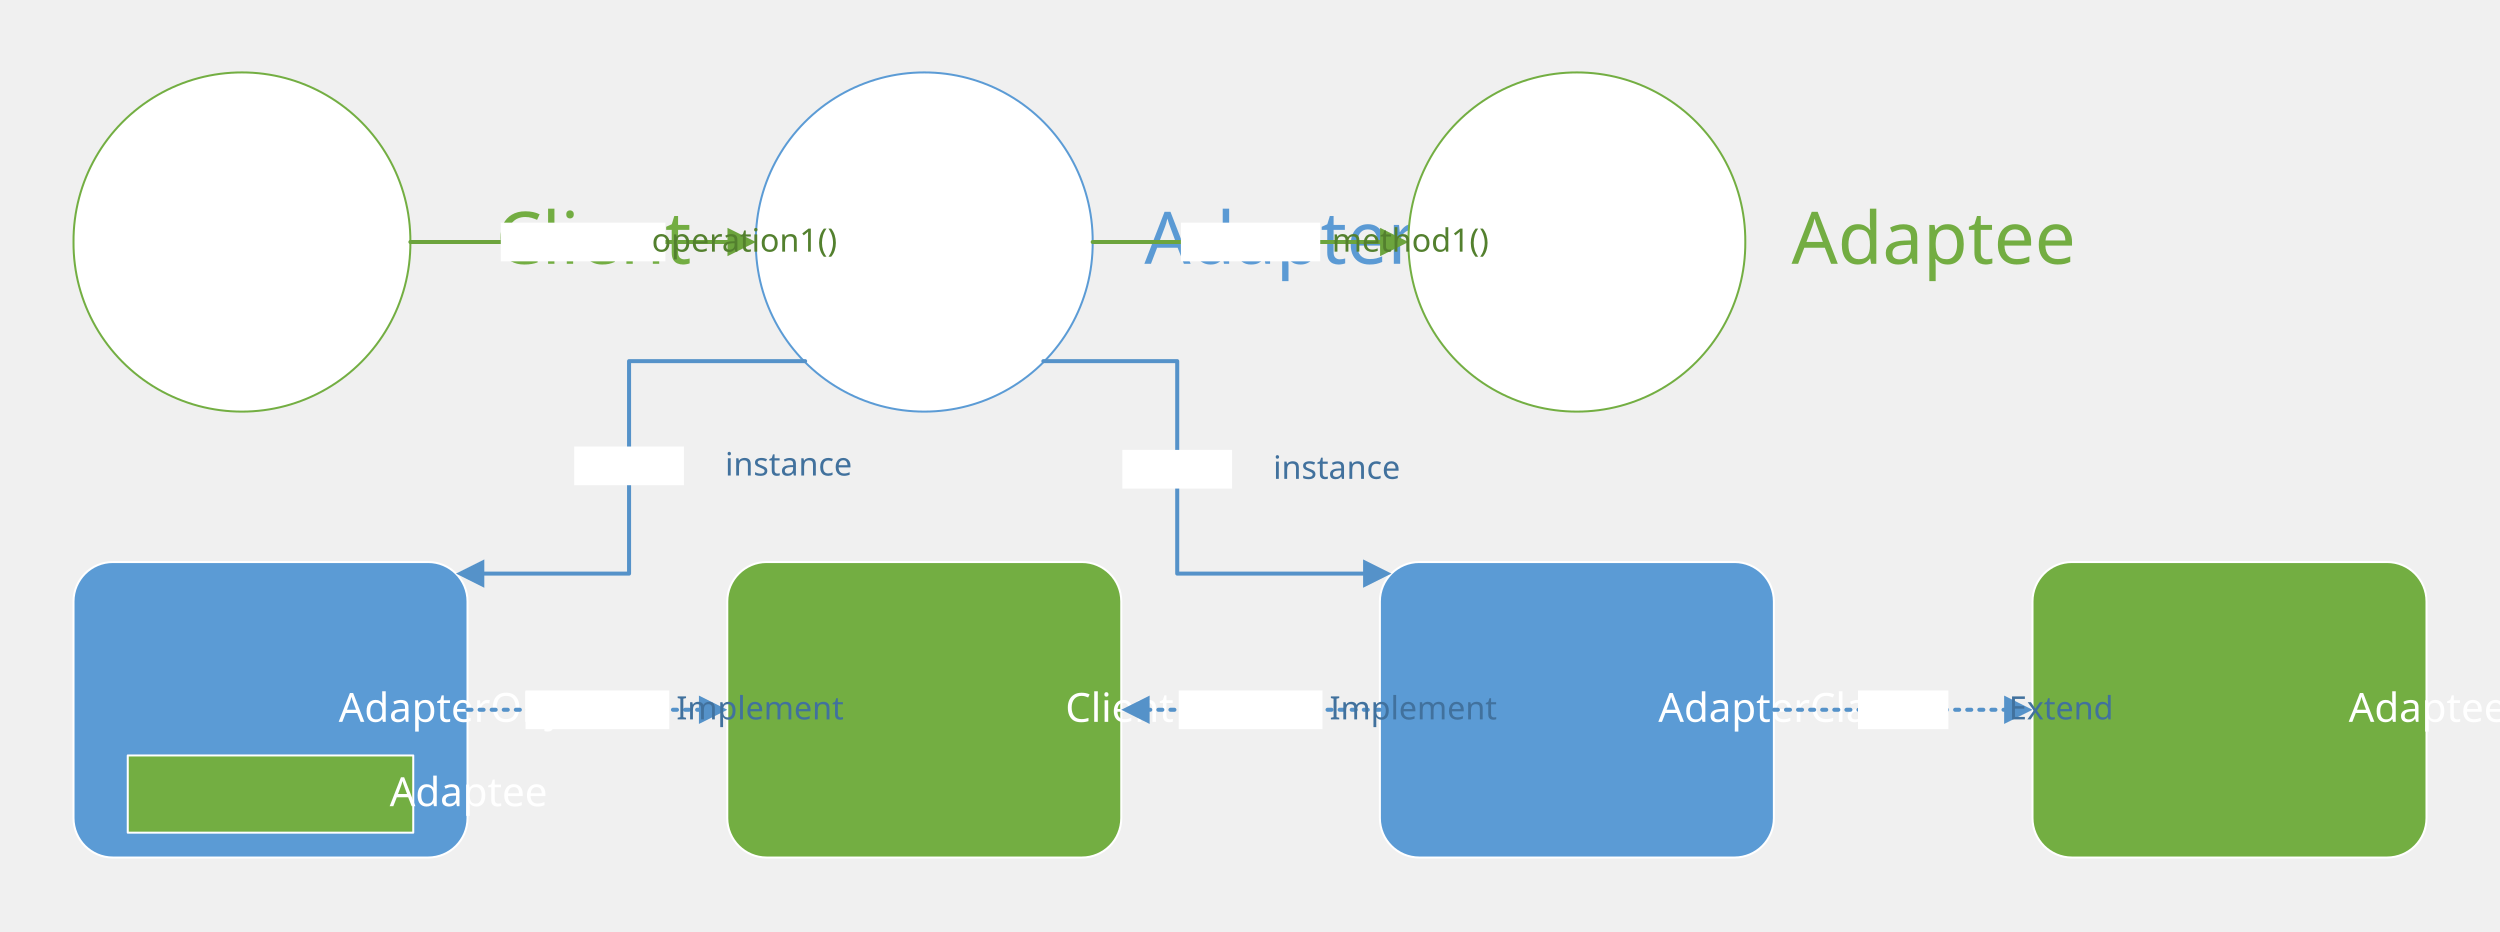
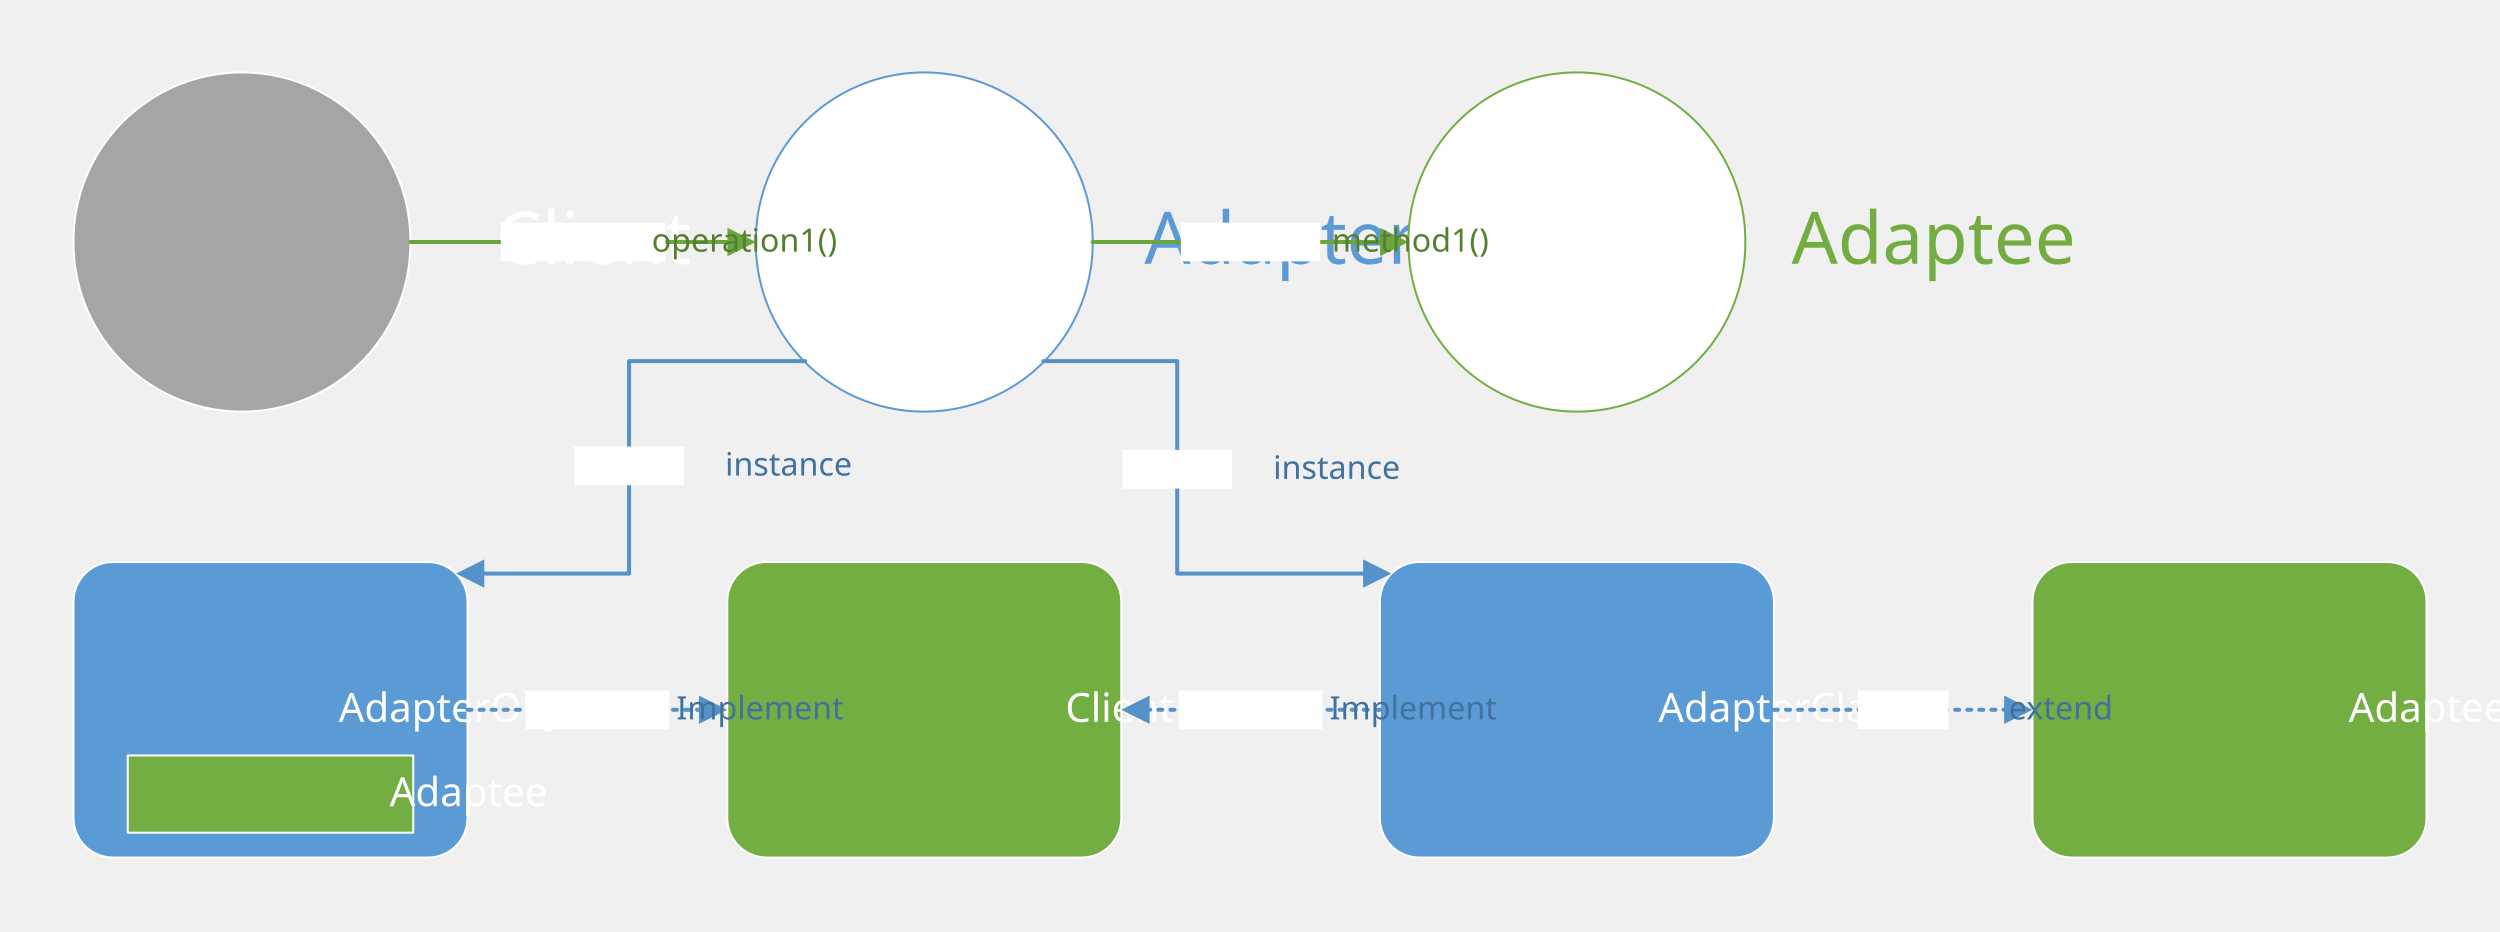
- <svg xmlns="http://www.w3.org/2000/svg" xmlns:ns1="http://schemas.microsoft.com/visio/2003/SVGExtensions/" xmlns:xlink="http://www.w3.org/1999/xlink" width="8.619in" height="3.21in" viewBox="0 0 620.579 231.098" xml:space="preserve" color-interpolation-filters="sRGB" class="st17">
+ <svg xmlns="http://www.w3.org/2000/svg" xmlns:ns1="http://schemas.microsoft.com/visio/2003/SVGExtensions/" xmlns:xlink="http://www.w3.org/1999/xlink" width="8.619in" height="3.21in" viewBox="0 0 620.579 231.098" xml:space="preserve" color-interpolation-filters="sRGB" class="st18">
  <ns1:documentProperties ns1:langID="1033" ns1:metric="true" ns1:viewMarkup="false">
    <ns1:userDefs>
      <ns1:ud ns1:nameU="msvSubprocessMaster" ns1:prompt="" ns1:val="VT4(Rectangle)" />
      <ns1:ud ns1:nameU="msvNoAutoConnect" ns1:val="VT0(1):26" />
    </ns1:userDefs>
  </ns1:documentProperties>
  <style type="text/css">
	
		.st1 {fill:#73ae42;stroke:#ffffff;stroke-linecap:round;stroke-linejoin:round;stroke-width:0.5}
		.st2 {fill:#ffffff;font-family:Calibri;font-size:0.833em}
		.st3 {fill:#5b9bd5;stroke:#ffffff;stroke-linecap:round;stroke-linejoin:round;stroke-width:0.5}
		.st4 {marker-end:url(#mrkr4-18);stroke:#5592c9;stroke-dasharray:1,2;stroke-linecap:round;stroke-linejoin:round;stroke-width:1}
		.st5 {fill:#5592c9;fill-opacity:1;stroke:#5592c9;stroke-opacity:1;stroke-width:0.284}
		.st6 {fill:#ffffff;stroke:none;stroke-linecap:butt;stroke-width:7.2}
		.st7 {fill:#41719d;font-family:Calibri;font-size:0.667em}
		.st8 {fill:#ffffff;stroke:#5b9bd5;stroke-linecap:round;stroke-linejoin:round;stroke-width:0.5}
		.st9 {fill:#5b9ad4;font-family:Calibri;font-size:1.5em}
- 		.st10 {fill:#ffffff;stroke:#73ae42;stroke-linecap:round;stroke-linejoin:round;stroke-width:0.5}
- 		.st11 {fill:#73ad42;font-family:Calibri;font-size:1.5em}
- 		.st12 {marker-end:url(#mrkr4-52);stroke:#6ca43d;stroke-linecap:round;stroke-linejoin:round;stroke-width:1}
- 		.st13 {fill:#6ca43d;fill-opacity:1;stroke:#6ca43d;stroke-opacity:1;stroke-width:0.284}
- 		.st14 {fill:#53802e;font-family:Calibri;font-size:0.667em}
- 		.st15 {marker-end:url(#mrkr4-18);stroke:#5592c9;stroke-linecap:round;stroke-linejoin:round;stroke-width:1}
- 		.st16 {fill:#ffffff;stroke:none;stroke-linecap:butt}
- 		.st17 {fill:none;fill-rule:evenodd;font-size:12px;overflow:visible;stroke-linecap:square;stroke-miterlimit:3}
+ 		.st10 {fill:#a5a5a5;stroke:#ffffff;stroke-linecap:round;stroke-linejoin:round;stroke-width:0.5}
+ 		.st11 {fill:#ffffff;font-family:Calibri;font-size:1.5em}
+ 		.st12 {fill:#ffffff;stroke:#73ae42;stroke-linecap:round;stroke-linejoin:round;stroke-width:0.5}
+ 		.st13 {fill:#73ad42;font-family:Calibri;font-size:1.5em}
+ 		.st14 {marker-end:url(#mrkr4-52);stroke:#6ca43d;stroke-linecap:round;stroke-linejoin:round;stroke-width:1}
+ 		.st15 {fill:#6ca43d;fill-opacity:1;stroke:#6ca43d;stroke-opacity:1;stroke-width:0.284}
+ 		.st16 {fill:#53802e;font-family:Calibri;font-size:0.667em}
+ 		.st17 {marker-end:url(#mrkr4-18);stroke:#5592c9;stroke-linecap:round;stroke-linejoin:round;stroke-width:1}
+ 		.st18 {fill:none;fill-rule:evenodd;font-size:12px;overflow:visible;stroke-linecap:square;stroke-miterlimit:3}
	
	</style>
  <defs id="Markers">
    <g id="lend4">
      <path d="M 2 1 L 0 0 L 2 -1 L 2 1 " style="stroke:none" />
    </g>
    <marker id="mrkr4-18" class="st5" ns1:arrowType="4" ns1:arrowSize="2" ns1:setback="7.04" refX="-7.04" orient="auto" markerUnits="strokeWidth" overflow="visible">
      <use xlink:href="#lend4" transform="scale(-3.52,-3.52) " />
    </marker>
-     <marker id="mrkr4-52" class="st13" ns1:arrowType="4" ns1:arrowSize="2" ns1:setback="7.04" refX="-7.04" orient="auto" markerUnits="strokeWidth" overflow="visible">
+     <marker id="mrkr4-52" class="st15" ns1:arrowType="4" ns1:arrowSize="2" ns1:setback="7.04" refX="-7.04" orient="auto" markerUnits="strokeWidth" overflow="visible">
      <use xlink:href="#lend4" transform="scale(-3.52,-3.52) " />
    </marker>
  </defs>
  <g ns1:mID="0" ns1:index="1" ns1:groupContext="foregroundPage">
    <ns1:userDefs>
      <ns1:ud ns1:nameU="msvThemeOrder" ns1:val="VT0(0):26" />
    </ns1:userDefs>
    <ns1:pageProperties ns1:drawingScale="0.0393701" ns1:pageScale="0.0393701" ns1:drawingUnits="24" ns1:shadowOffsetX="8.50394" ns1:shadowOffsetY="-8.50394" />
    <ns1:layer ns1:name="Connector" ns1:index="0" />
    <g id="shape1-1" ns1:mID="1" ns1:groupContext="shape" transform="translate(180.533,-18.25)">
      <ns1:userDefs>
        <ns1:ud ns1:nameU="CTypeTopLeftSnip" ns1:prompt="" ns1:val="VT0(0):5" />
        <ns1:ud ns1:nameU="CTypeTopRightSnip" ns1:prompt="" ns1:val="VT0(0):5" />
        <ns1:ud ns1:nameU="CTypeBotLeftSnip" ns1:prompt="" ns1:val="VT0(0):5" />
        <ns1:ud ns1:nameU="CTypeBotRightSnip" ns1:prompt="" ns1:val="VT0(0):5" />
        <ns1:ud ns1:nameU="CornerLockHoriz" ns1:prompt="" ns1:val="VT0(1):5" />
        <ns1:ud ns1:nameU="CornerLockVert" ns1:prompt="" ns1:val="VT0(1):5" />
        <ns1:ud ns1:nameU="CornerLockDiag" ns1:prompt="" ns1:val="VT0(0):5" />
        <ns1:ud ns1:nameU="TopLeftOffset" ns1:prompt="" ns1:val="VT0(0.15748031496063):24" />
        <ns1:ud ns1:nameU="TopRightOffset" ns1:prompt="" ns1:val="VT0(0.15748031496063):24" />
        <ns1:ud ns1:nameU="BotLeftOffset" ns1:prompt="" ns1:val="VT0(0.15748031496063):24" />
        <ns1:ud ns1:nameU="BotRightOffset" ns1:prompt="" ns1:val="VT0(0.15748031496063):24" />
        <ns1:ud ns1:nameU="visVersion" ns1:prompt="" ns1:val="VT0(15):26" />
        <ns1:ud ns1:nameU="TopLeftOffset" ns1:prompt="" ns1:val="VT0(0.13582677283655):1" />
        <ns1:ud ns1:nameU="TopRightOffset" ns1:prompt="" ns1:val="VT0(0.13582677283655):1" />
        <ns1:ud ns1:nameU="BotLeftOffset" ns1:prompt="" ns1:val="VT0(0.13582677283655):1" />
        <ns1:ud ns1:nameU="BotRightOffset" ns1:prompt="" ns1:val="VT0(0.13582677283655):1" />
      </ns1:userDefs>
      <ns1:textBlock ns1:margins="rect(4,4,4,4)" ns1:tabSpace="42.5197" />
      <ns1:textRect cx="48.898" cy="194.425" width="97.8" height="73.347" />
      <path d="M9.78 231.1 L88.02 231.1 A9.779 9.779 -180 0 0 97.8 221.32 L97.8 167.53 A9.779 9.779 -180 0 0 88.02        157.75 L9.78 157.75 A9.779 9.779 -180 0 0 -0 167.53 L0 221.32 A9.779 9.779 -180 0 0 9.78 231.1 Z" class="st1" />
      <text x="37.15" y="197.43" class="st2" ns1:langID="1045">
        <ns1:paragraph ns1:horizAlign="1" />
        <ns1:tabList />Client</text>
    </g>
    <g id="shape2-4" ns1:mID="2" ns1:groupContext="shape" transform="translate(504.533,-18.25)">
      <ns1:userDefs>
        <ns1:ud ns1:nameU="CTypeTopLeftSnip" ns1:prompt="" ns1:val="VT0(0):5" />
        <ns1:ud ns1:nameU="CTypeTopRightSnip" ns1:prompt="" ns1:val="VT0(0):5" />
        <ns1:ud ns1:nameU="CTypeBotLeftSnip" ns1:prompt="" ns1:val="VT0(0):5" />
        <ns1:ud ns1:nameU="CTypeBotRightSnip" ns1:prompt="" ns1:val="VT0(0):5" />
        <ns1:ud ns1:nameU="CornerLockHoriz" ns1:prompt="" ns1:val="VT0(1):5" />
        <ns1:ud ns1:nameU="CornerLockVert" ns1:prompt="" ns1:val="VT0(1):5" />
        <ns1:ud ns1:nameU="CornerLockDiag" ns1:prompt="" ns1:val="VT0(0):5" />
        <ns1:ud ns1:nameU="TopLeftOffset" ns1:prompt="" ns1:val="VT0(0.15748031496063):24" />
        <ns1:ud ns1:nameU="TopRightOffset" ns1:prompt="" ns1:val="VT0(0.15748031496063):24" />
        <ns1:ud ns1:nameU="BotLeftOffset" ns1:prompt="" ns1:val="VT0(0.15748031496063):24" />
        <ns1:ud ns1:nameU="BotRightOffset" ns1:prompt="" ns1:val="VT0(0.15748031496063):24" />
        <ns1:ud ns1:nameU="visVersion" ns1:prompt="" ns1:val="VT0(15):26" />
        <ns1:ud ns1:nameU="TopLeftOffset" ns1:prompt="" ns1:val="VT0(0.13582677283655):1" />
        <ns1:ud ns1:nameU="TopRightOffset" ns1:prompt="" ns1:val="VT0(0.13582677283655):1" />
        <ns1:ud ns1:nameU="BotLeftOffset" ns1:prompt="" ns1:val="VT0(0.13582677283655):1" />
        <ns1:ud ns1:nameU="BotRightOffset" ns1:prompt="" ns1:val="VT0(0.13582677283655):1" />
      </ns1:userDefs>
      <ns1:textBlock ns1:margins="rect(4,4,4,4)" ns1:tabSpace="42.5197" />
      <ns1:textRect cx="48.898" cy="194.425" width="97.8" height="73.347" />
      <path d="M9.78 231.1 L88.02 231.1 A9.779 9.779 -180 0 0 97.8 221.32 L97.8 167.53 A9.779 9.779 -180 0 0 88.02        157.75 L9.78 157.75 A9.779 9.779 -180 0 0 -0 167.53 L0 221.32 A9.779 9.779 -180 0 0 9.78 231.1 Z" class="st1" />
      <text x="31.71" y="197.43" class="st2" ns1:langID="1045">
        <ns1:paragraph ns1:horizAlign="1" />
        <ns1:tabList />Adaptee</text>
    </g>
    <g id="shape3-7" ns1:mID="3" ns1:groupContext="shape" transform="translate(342.533,-18.25)">
      <ns1:userDefs>
        <ns1:ud ns1:nameU="CTypeTopLeftSnip" ns1:prompt="" ns1:val="VT0(0):5" />
        <ns1:ud ns1:nameU="CTypeTopRightSnip" ns1:prompt="" ns1:val="VT0(0):5" />
        <ns1:ud ns1:nameU="CTypeBotLeftSnip" ns1:prompt="" ns1:val="VT0(0):5" />
        <ns1:ud ns1:nameU="CTypeBotRightSnip" ns1:prompt="" ns1:val="VT0(0):5" />
        <ns1:ud ns1:nameU="CornerLockHoriz" ns1:prompt="" ns1:val="VT0(1):5" />
        <ns1:ud ns1:nameU="CornerLockVert" ns1:prompt="" ns1:val="VT0(1):5" />
        <ns1:ud ns1:nameU="CornerLockDiag" ns1:prompt="" ns1:val="VT0(0):5" />
        <ns1:ud ns1:nameU="TopLeftOffset" ns1:prompt="" ns1:val="VT0(0.15748031496063):24" />
        <ns1:ud ns1:nameU="TopRightOffset" ns1:prompt="" ns1:val="VT0(0.15748031496063):24" />
        <ns1:ud ns1:nameU="BotLeftOffset" ns1:prompt="" ns1:val="VT0(0.15748031496063):24" />
        <ns1:ud ns1:nameU="BotRightOffset" ns1:prompt="" ns1:val="VT0(0.15748031496063):24" />
        <ns1:ud ns1:nameU="visVersion" ns1:prompt="" ns1:val="VT0(15):26" />
        <ns1:ud ns1:nameU="TopLeftOffset" ns1:prompt="" ns1:val="VT0(0.13582677283655):1" />
        <ns1:ud ns1:nameU="TopRightOffset" ns1:prompt="" ns1:val="VT0(0.13582677283655):1" />
        <ns1:ud ns1:nameU="BotLeftOffset" ns1:prompt="" ns1:val="VT0(0.13582677283655):1" />
        <ns1:ud ns1:nameU="BotRightOffset" ns1:prompt="" ns1:val="VT0(0.13582677283655):1" />
      </ns1:userDefs>
      <ns1:textBlock ns1:margins="rect(4,4,4,4)" ns1:tabSpace="42.5197" />
      <ns1:textRect cx="48.898" cy="194.425" width="97.8" height="73.347" />
      <path d="M9.78 231.1 L88.02 231.1 A9.779 9.779 -180 0 0 97.8 221.32 L97.8 167.53 A9.779 9.779 -180 0 0 88.02        157.75 L9.78 157.75 A9.779 9.779 -180 0 0 -0 167.53 L0 221.32 A9.779 9.779 -180 0 0 9.78 231.1 Z" class="st3" />
      <text x="22.33" y="197.43" class="st2" ns1:langID="1045">
        <ns1:paragraph ns1:horizAlign="1" />
        <ns1:tabList />AdapterClass</text>
    </g>
    <g id="shape4-10" ns1:mID="4" ns1:groupContext="shape" transform="translate(18.25,-18.25)">
      <ns1:userDefs>
        <ns1:ud ns1:nameU="CTypeTopLeftSnip" ns1:prompt="" ns1:val="VT0(0):5" />
        <ns1:ud ns1:nameU="CTypeTopRightSnip" ns1:prompt="" ns1:val="VT0(0):5" />
        <ns1:ud ns1:nameU="CTypeBotLeftSnip" ns1:prompt="" ns1:val="VT0(0):5" />
        <ns1:ud ns1:nameU="CTypeBotRightSnip" ns1:prompt="" ns1:val="VT0(0):5" />
        <ns1:ud ns1:nameU="CornerLockHoriz" ns1:prompt="" ns1:val="VT0(1):5" />
        <ns1:ud ns1:nameU="CornerLockVert" ns1:prompt="" ns1:val="VT0(1):5" />
        <ns1:ud ns1:nameU="CornerLockDiag" ns1:prompt="" ns1:val="VT0(0):5" />
        <ns1:ud ns1:nameU="TopLeftOffset" ns1:prompt="" ns1:val="VT0(0.15748031496063):24" />
        <ns1:ud ns1:nameU="TopRightOffset" ns1:prompt="" ns1:val="VT0(0.15748031496063):24" />
        <ns1:ud ns1:nameU="BotLeftOffset" ns1:prompt="" ns1:val="VT0(0.15748031496063):24" />
        <ns1:ud ns1:nameU="BotRightOffset" ns1:prompt="" ns1:val="VT0(0.15748031496063):24" />
        <ns1:ud ns1:nameU="visVersion" ns1:prompt="" ns1:val="VT0(15):26" />
        <ns1:ud ns1:nameU="TopLeftOffset" ns1:prompt="" ns1:val="VT0(0.13582677283655):1" />
        <ns1:ud ns1:nameU="TopRightOffset" ns1:prompt="" ns1:val="VT0(0.13582677283655):1" />
        <ns1:ud ns1:nameU="BotLeftOffset" ns1:prompt="" ns1:val="VT0(0.13582677283655):1" />
        <ns1:ud ns1:nameU="BotRightOffset" ns1:prompt="" ns1:val="VT0(0.13582677283655):1" />
      </ns1:userDefs>
      <ns1:textBlock ns1:margins="rect(4,4,4,4)" ns1:tabSpace="42.5197" />
      <ns1:textRect cx="48.898" cy="194.425" width="97.8" height="73.347" />
      <path d="M9.78 231.1 L88.02 231.1 A9.779 9.779 -180 0 0 97.8 221.32 L97.8 167.53 A9.779 9.779 -180 0 0 88.02        157.75 L9.78 157.75 A9.779 9.779 -180 0 0 -0 167.53 L0 221.32 A9.779 9.779 -180 0 0 9.78 231.1 Z" class="st3" />
      <text x="19.04" y="197.43" class="st2" ns1:langID="1045">
        <ns1:paragraph ns1:horizAlign="1" />
        <ns1:tabList />AdapterObject</text>
    </g>
    <g id="shape5-13" ns1:mID="5" ns1:groupContext="shape" ns1:layerMember="0" transform="translate(342.533,-47.8366)">
      <ns1:textBlock ns1:margins="rect(4,4,4,4)" ns1:tabSpace="42.5197" />
      <ns1:textRect cx="-32.102" cy="224.012" width="45.5" height="17.604" />
      <path d="M0 224.01 L-57.16 224.01" class="st4" />
      <rect ns1:rectContext="textBkgnd" x="-49.942" y="219.212" width="35.679" height="9.6" class="st6" />
      <text x="-49.94" y="226.41" class="st7" ns1:langID="1045">
        <ns1:paragraph ns1:horizAlign="1" />
        <ns1:tabList />Implement</text>
    </g>
    <g id="shape6-21" ns1:mID="6" ns1:groupContext="shape" ns1:layerMember="0" transform="translate(116.045,-47.8366)">
      <ns1:textBlock ns1:margins="rect(4,4,4,4)" ns1:tabSpace="42.5197" />
      <ns1:textRect cx="32.244" cy="224.012" width="45.5" height="17.604" />
      <path d="M0 224.01 L57.45 224.01" class="st4" />
      <rect ns1:rectContext="textBkgnd" x="14.405" y="219.212" width="35.679" height="9.6" class="st6" />
      <text x="14.4" y="226.41" class="st7" ns1:langID="1045">
        <ns1:paragraph ns1:horizAlign="1" />
        <ns1:tabList />Implement</text>
    </g>
    <g id="shape7-28" ns1:mID="7" ns1:groupContext="shape" ns1:layerMember="0" transform="translate(440.329,-47.8366)">
      <ns1:textBlock ns1:margins="rect(4,4,4,4)" ns1:tabSpace="42.5197" />
      <ns1:textRect cx="32.102" cy="224.012" width="40" height="17.604" />
      <path d="M0 224.01 L57.16 224.01" class="st4" />
-       <rect ns1:rectContext="textBkgnd" x="20.884" y="219.212" width="22.437" height="9.6" class="st6" />
-       <text x="20.88" y="226.41" class="st7" ns1:langID="1045">
-         <ns1:paragraph ns1:horizAlign="1" />
-         <ns1:tabList />Extend</text>
+       <rect ns1:rectContext="textBkgnd" x="20.847" y="219.212" width="22.511" height="9.6" class="st6" />
+       <text x="20.85" y="226.41" class="st7" ns1:langID="1045">
+         <ns1:paragraph ns1:horizAlign="1" />
+         <ns1:tabList />extend</text>
    </g>
    <g id="shape8-35" ns1:mID="8" ns1:groupContext="shape" transform="translate(31.7146,-24.4186)">
      <ns1:userDefs>
        <ns1:ud ns1:nameU="visVersion" ns1:val="VT0(15):26" />
      </ns1:userDefs>
      <ns1:textBlock ns1:margins="rect(4,4,4,4)" ns1:tabSpace="42.5197" />
      <ns1:textRect cx="35.433" cy="221.515" width="70.87" height="19.166" />
      <rect x="0" y="211.932" width="70.866" height="19.166" class="st1" />
      <text x="18.24" y="224.52" class="st2" ns1:langID="1045">
        <ns1:paragraph ns1:horizAlign="1" />
        <ns1:tabList />Adaptee</text>
    </g>
    <g id="shape9-38" ns1:mID="9" ns1:groupContext="shape" transform="translate(187.62,-129.226)">
      <ns1:userDefs>
        <ns1:ud ns1:nameU="visVersion" ns1:val="VT0(15):26" />
      </ns1:userDefs>
      <ns1:textBlock ns1:margins="rect(4,4,4,4)" ns1:tabSpace="42.5197" />
      <ns1:textRect cx="41.811" cy="189.287" width="73.17" height="62.717" />
      <path d="M0 189.29 A41.811 41.811 0 1 1 83.62 189.29 A41.811 41.811 0 1 1 0 189.29 Z" class="st8" />
      <text x="12.21" y="194.69" class="st9" ns1:langID="1045">
        <ns1:paragraph ns1:horizAlign="1" />
        <ns1:tabList />Adapter</text>
    </g>
    <g id="shape10-41" ns1:mID="10" ns1:groupContext="shape" transform="translate(18.25,-129.226)">
      <ns1:userDefs>
        <ns1:ud ns1:nameU="visVersion" ns1:val="VT0(15):26" />
      </ns1:userDefs>
      <ns1:textBlock ns1:margins="rect(4,4,4,4)" ns1:tabSpace="42.5197" />
      <ns1:textRect cx="41.811" cy="189.287" width="73.17" height="62.717" />
      <path d="M0 189.29 A41.811 41.811 0 1 1 83.62 189.29 A41.811 41.811 0 1 1 0 189.29 Z" class="st10" />
      <text x="20.66" y="194.69" class="st11" ns1:langID="1045">
        <ns1:paragraph ns1:horizAlign="1" />
        <ns1:tabList />Client</text>
    </g>
    <g id="shape11-44" ns1:mID="11" ns1:groupContext="shape" transform="translate(349.62,-129.226)">
      <ns1:userDefs>
        <ns1:ud ns1:nameU="visVersion" ns1:val="VT0(15):26" />
      </ns1:userDefs>
      <ns1:textBlock ns1:margins="rect(4,4,4,4)" ns1:tabSpace="42.5197" />
      <ns1:textRect cx="41.811" cy="189.287" width="73.17" height="62.717" />
-       <path d="M0 189.29 A41.811 41.811 0 1 1 83.62 189.29 A41.811 41.811 0 1 1 0 189.29 Z" class="st10" />
-       <text x="10.86" y="194.69" class="st11" ns1:langID="1045">
+       <path d="M0 189.29 A41.811 41.811 0 1 1 83.62 189.29 A41.811 41.811 0 1 1 0 189.29 Z" class="st12" />
+       <text x="10.86" y="194.69" class="st13" ns1:langID="1045">
        <ns1:paragraph ns1:horizAlign="1" />
        <ns1:tabList />Adaptee</text>
    </g>
    <g id="shape12-47" ns1:mID="12" ns1:groupContext="shape" ns1:layerMember="0" transform="translate(101.872,-163.951)">
      <ns1:textBlock ns1:margins="rect(4,4,4,4)" ns1:tabSpace="42.5197" />
      <ns1:textRect cx="42.874" cy="224.012" width="50.68" height="17.604" />
-       <path d="M0 224.01 L78.71 224.01" class="st12" />
+       <path d="M0 224.01 L78.71 224.01" class="st14" />
      <rect ns1:rectContext="textBkgnd" x="22.441" y="219.212" width="40.867" height="9.6" class="st6" />
-       <text x="22.44" y="226.41" class="st14" ns1:langID="1045">
+       <text x="22.44" y="226.41" class="st16" ns1:langID="1045">
        <ns1:paragraph ns1:horizAlign="1" />
        <ns1:tabList />operation1()</text>
    </g>
    <g id="shape13-55" ns1:mID="13" ns1:groupContext="shape" ns1:layerMember="0" transform="translate(271.242,-163.951)">
      <ns1:textBlock ns1:margins="rect(4,4,4,4)" ns1:tabSpace="42.5197" />
      <ns1:textRect cx="39.189" cy="224.012" width="44.4" height="17.604" />
-       <path d="M0 224.01 L71.34 224.01" class="st12" />
+       <path d="M0 224.01 L71.34 224.01" class="st14" />
      <rect ns1:rectContext="textBkgnd" x="21.898" y="219.212" width="34.582" height="9.6" class="st6" />
-       <text x="21.9" y="226.41" class="st14" ns1:langID="1045">
+       <text x="21.9" y="226.41" class="st16" ns1:langID="1045">
        <ns1:paragraph ns1:horizAlign="1" />
        <ns1:tabList />method1()</text>
    </g>
    <g id="shape15-62" ns1:mID="15" ns1:groupContext="shape" ns1:layerMember="0" transform="translate(199.862,-141.469)">
      <ns1:textBlock ns1:margins="rect(4,4,4,4)" ns1:tabSpace="42.5197" />
      <ns1:textRect cx="-43.707" cy="257.101" width="40" height="17.604" />
-       <path d="M0 231.1 L-43.71 231.1 L-43.71 283.84 L-79.64 283.84" class="st15" />
-       <rect ns1:rectContext="textBkgnd" x="-57.33" y="252.301" width="27.245" height="9.6" class="st16" />
+       <path d="M0 231.1 L-43.71 231.1 L-43.71 283.84 L-79.64 283.84" class="st17" />
+       <rect ns1:rectContext="textBkgnd" x="-57.33" y="252.301" width="27.245" height="9.6" class="st6" />
      <text x="-57.33" y="259.5" class="st7" ns1:langID="1045">
        <ns1:paragraph ns1:horizAlign="1" />
        <ns1:tabList />instance</text>
    </g>
    <g id="shape16-69" ns1:mID="16" ns1:groupContext="shape" ns1:layerMember="0" transform="translate(258.992,-141.469)">
      <ns1:textBlock ns1:margins="rect(4,4,4,4)" ns1:tabSpace="42.5197" />
      <ns1:textRect cx="33.226" cy="257.935" width="40" height="17.604" />
-       <path d="M0 231.1 L33.23 231.1 L33.23 283.84 L79.37 283.84" class="st15" />
+       <path d="M0 231.1 L33.23 231.1 L33.23 283.84 L79.37 283.84" class="st17" />
      <rect ns1:rectContext="textBkgnd" x="19.604" y="253.135" width="27.245" height="9.6" class="st6" />
      <text x="19.6" y="260.33" class="st7" ns1:langID="1045">
        <ns1:paragraph ns1:horizAlign="1" />
        <ns1:tabList />instance</text>
    </g>
  </g>
</svg>
